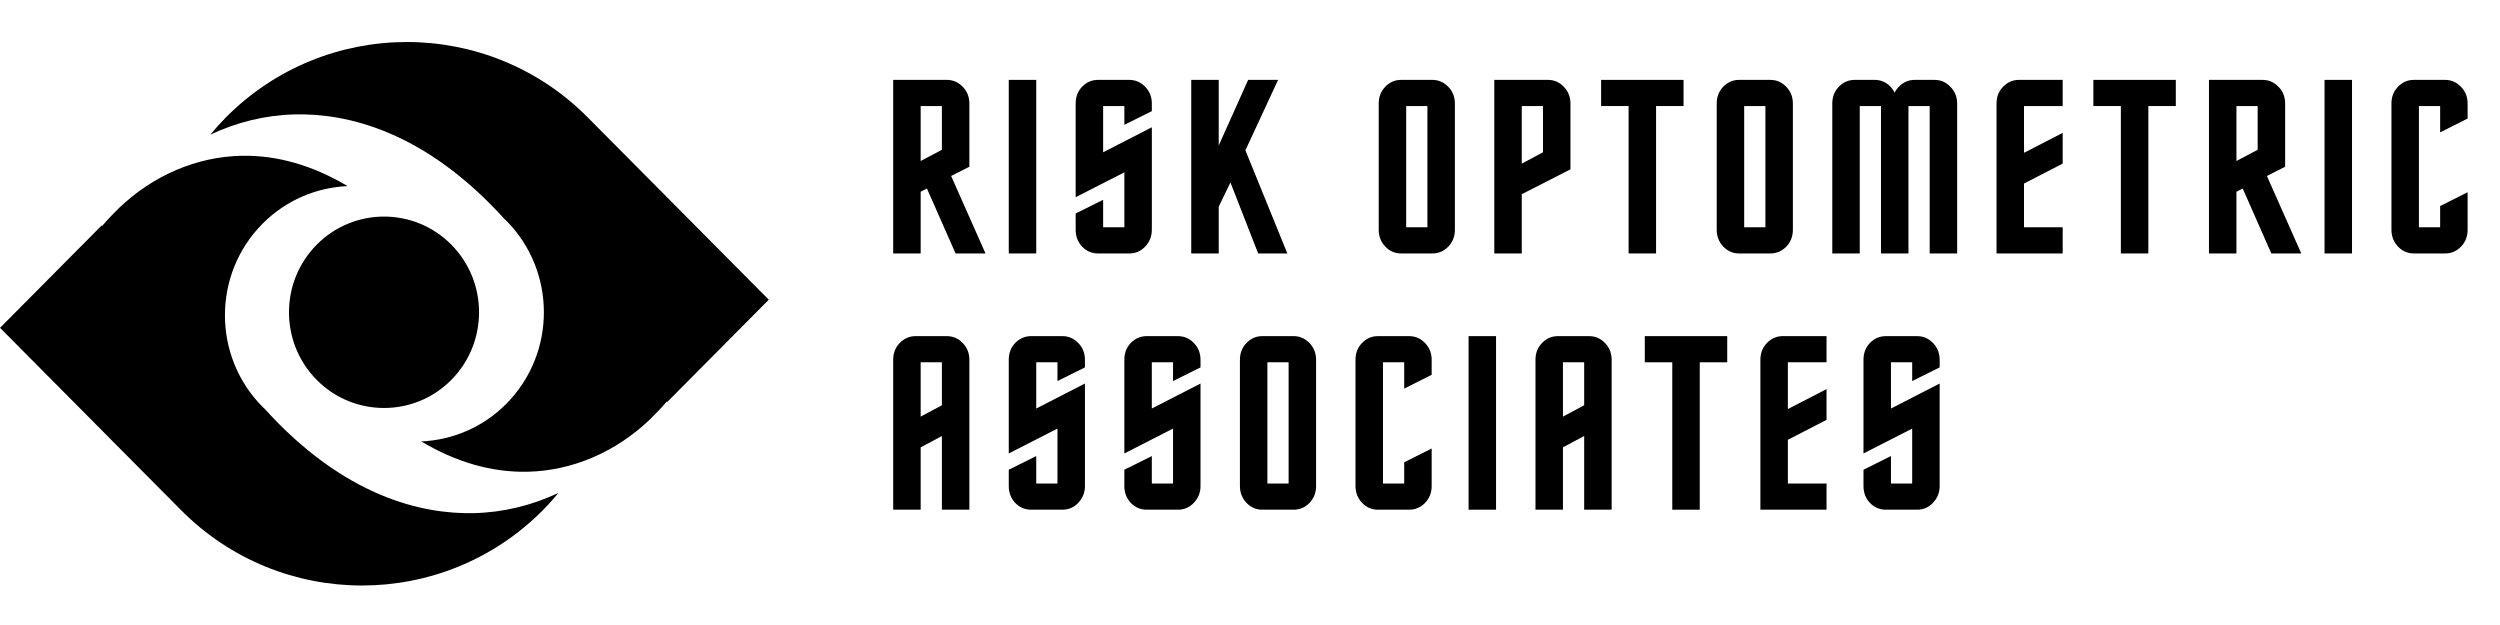
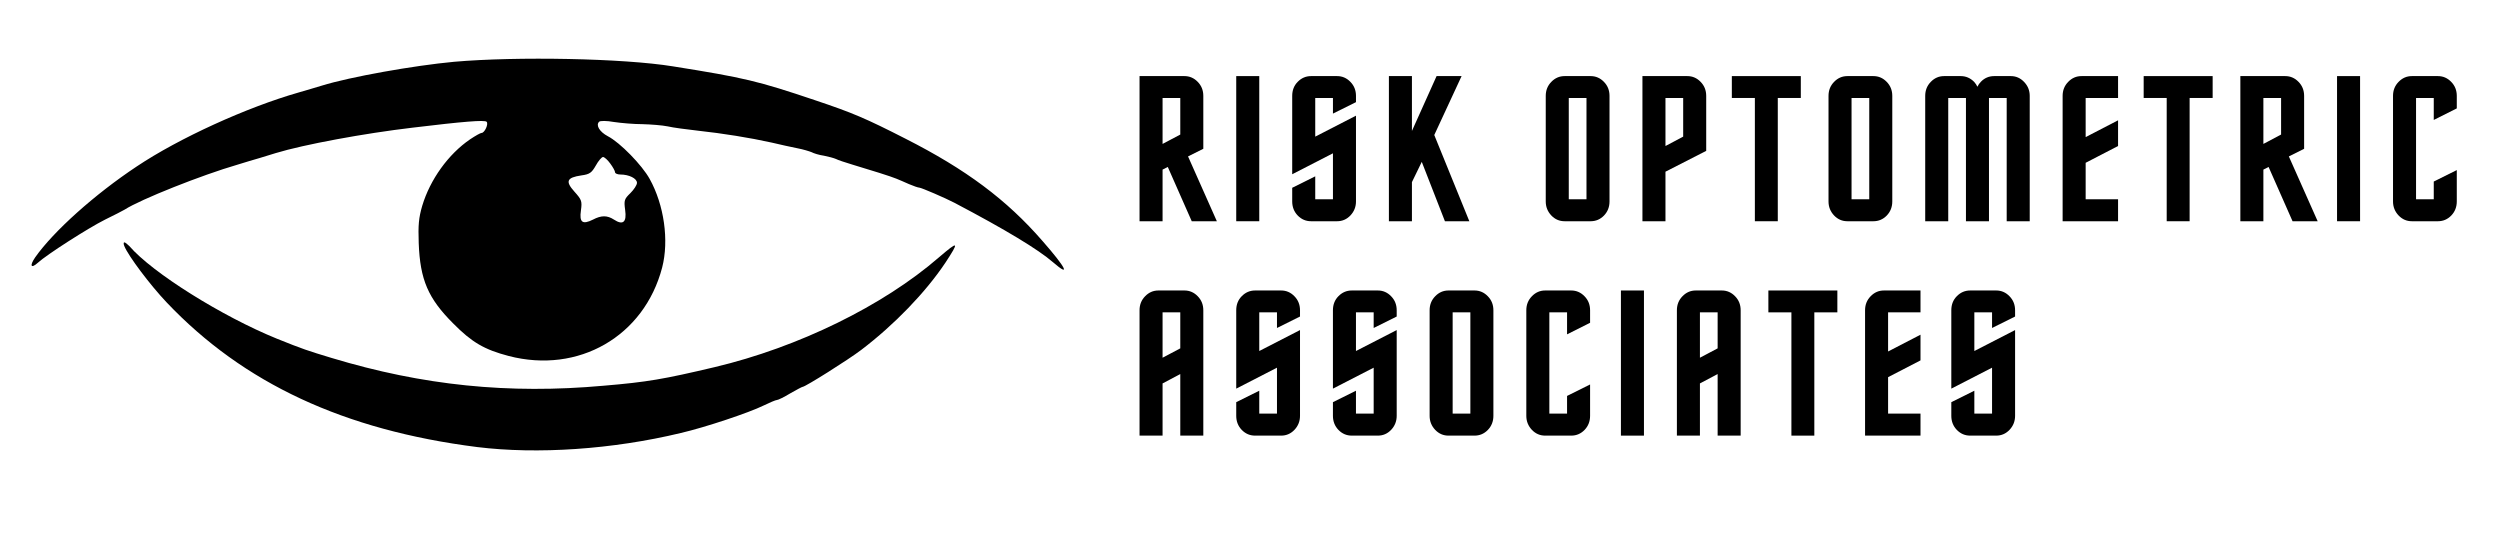
- <svg xmlns="http://www.w3.org/2000/svg" width="400" zoomAndPan="magnify" viewBox="0 0 300 75" height="100" preserveAspectRatio="xMidYMid meet" version="1.0">
+ <svg xmlns="http://www.w3.org/2000/svg" width="450" zoomAndPan="magnify" viewBox="0 0 337.5 75" height="100" preserveAspectRatio="xMidYMid meet" version="1.0">
  <defs>
    <g />
-     <clipPath id="c8dc730f3c">
-       <path d="M 0 5 L 92.25 5 L 92.25 71 L 0 71 Z M 0 5 " clip-rule="nonzero" />
-     </clipPath>
  </defs>
-   <g clip-path="url(#c8dc730f3c)">
-     <path fill="#000000" d="M 38.016 29.352 C 33.566 33.828 33.566 41.117 38.016 45.598 C 42.465 50.078 49.703 50.078 54.148 45.598 C 58.598 41.117 58.598 33.828 54.148 29.348 C 49.703 24.867 42.465 24.871 38.016 29.352 Z M 65.145 61.223 C 65.809 60.555 66.43 59.859 67.02 59.145 C 63.852 60.641 60.414 61.492 56.891 61.574 C 50.715 61.727 41.328 59.656 31.688 48.984 C 31.633 48.93 31.566 48.883 31.508 48.824 C 25.488 42.762 25.488 32.902 31.508 26.844 C 34.336 23.996 37.996 22.5 41.707 22.332 C 37.57 19.863 33.266 18.598 28.941 18.695 C 23.555 18.816 18.371 21.066 14.316 24.93 L 13.5 25.75 C 13.078 26.191 12.656 26.633 12.262 27.109 L 12.199 27.059 L 0.004 39.34 L 21.734 61.223 C 33.703 73.277 53.176 73.273 65.145 61.223 Z M 70.523 14.082 L 92.254 35.965 L 80.059 48.246 L 79.996 48.195 C 79.602 48.672 79.184 49.113 78.758 49.555 L 77.945 50.375 C 73.887 54.238 68.703 56.488 63.316 56.609 C 58.992 56.707 54.688 55.441 50.551 52.973 C 54.262 52.805 57.926 51.309 60.75 48.465 C 66.77 42.402 66.77 32.543 60.754 26.48 C 60.695 26.422 60.629 26.375 60.57 26.32 C 50.93 15.648 41.543 13.578 35.367 13.73 C 31.844 13.812 28.406 14.664 25.238 16.16 C 25.828 15.445 26.449 14.75 27.113 14.082 C 39.082 2.031 58.555 2.027 70.523 14.082 " fill-opacity="1" fill-rule="nonzero" />
-   </g>
  <g fill="#000000" fill-opacity="1">
-     <g transform="translate(105.9795, 30.41382)">
+     <g transform="translate(152.7132, 29.86736)">
      <g>
-         <path d="M 8.688 0 L 5.25 -7.797 L 4.5 -7.406 L 4.5 0 L 1.203 0 L 1.203 -20.828 L 7.641 -20.828 C 8.379 -20.828 9.016 -20.551 9.547 -20 C 10.078 -19.457 10.344 -18.785 10.344 -17.984 L 10.344 -10.406 L 8.156 -9.297 L 12.281 0 Z M 7.047 -12.438 L 7.047 -17.688 L 4.5 -17.688 L 4.5 -11.094 Z M 7.047 -12.438 " />
+         <path d="M 8.172 0 L 4.938 -7.328 L 4.234 -6.969 L 4.234 0 L 1.125 0 L 1.125 -19.594 L 7.188 -19.594 C 7.883 -19.594 8.484 -19.332 8.984 -18.812 C 9.484 -18.301 9.734 -17.672 9.734 -16.922 L 9.734 -9.781 L 7.672 -8.75 L 11.562 0 Z M 6.625 -11.703 L 6.625 -16.641 L 4.234 -16.641 L 4.234 -10.438 Z M 6.625 -11.703 " />
      </g>
    </g>
  </g>
  <g fill="#000000" fill-opacity="1">
-     <g transform="translate(119.8487, 30.41382)">
+     <g transform="translate(165.7668, 29.86736)">
      <g>
-         <path d="M 1.203 0 L 1.203 -20.828 L 4.5 -20.828 L 4.5 0 Z M 1.203 0 " />
+         <path d="M 1.125 0 L 1.125 -19.594 L 4.234 -19.594 L 4.234 0 Z M 1.125 0 " />
      </g>
    </g>
  </g>
  <g fill="#000000" fill-opacity="1">
-     <g transform="translate(127.877, 30.41382)">
+     <g transform="translate(173.3231, 29.86736)">
      <g>
-         <path d="M 1.203 -17.984 C 1.203 -18.797 1.461 -19.473 1.984 -20.016 C 2.516 -20.555 3.148 -20.828 3.891 -20.828 L 7.641 -20.828 C 8.379 -20.828 9.016 -20.551 9.547 -20 C 10.078 -19.457 10.344 -18.785 10.344 -17.984 L 10.344 -17.078 L 7.047 -15.438 L 7.047 -17.688 L 4.5 -17.688 L 4.5 -12.141 L 10.344 -15.141 L 10.344 -2.844 C 10.344 -2.062 10.078 -1.391 9.547 -0.828 C 9.016 -0.273 8.379 0 7.641 0 L 3.891 0 C 3.148 0 2.516 -0.27 1.984 -0.812 C 1.461 -1.363 1.203 -2.039 1.203 -2.844 L 1.203 -4.797 L 4.5 -6.438 L 4.5 -3.141 L 7.047 -3.141 L 7.047 -9.734 L 1.203 -6.75 Z M 1.203 -17.984 " />
+         <path d="M 1.125 -16.922 C 1.125 -17.691 1.375 -18.328 1.875 -18.828 C 2.375 -19.336 2.973 -19.594 3.672 -19.594 L 7.188 -19.594 C 7.883 -19.594 8.484 -19.332 8.984 -18.812 C 9.484 -18.301 9.734 -17.672 9.734 -16.922 L 9.734 -16.078 L 6.625 -14.531 L 6.625 -16.641 L 4.234 -16.641 L 4.234 -11.422 L 9.734 -14.25 L 9.734 -2.672 C 9.734 -1.941 9.484 -1.312 8.984 -0.781 C 8.484 -0.258 7.883 0 7.188 0 L 3.672 0 C 2.973 0 2.375 -0.254 1.875 -0.766 C 1.375 -1.285 1.125 -1.922 1.125 -2.672 L 1.125 -4.516 L 4.234 -6.062 L 4.234 -2.969 L 6.625 -2.969 L 6.625 -9.172 L 1.125 -6.344 Z M 1.125 -16.922 " />
      </g>
    </g>
  </g>
  <g fill="#000000" fill-opacity="1">
-     <g transform="translate(141.7462, 30.41382)">
+     <g transform="translate(186.3767, 29.86736)">
      <g>
-         <path d="M 12.734 0 L 9.234 0 L 5.906 -8.516 L 4.5 -5.609 L 4.5 0 L 1.203 0 L 1.203 -20.828 L 4.5 -20.828 L 4.5 -12.953 L 8.031 -20.828 L 11.625 -20.828 L 7.703 -12.375 Z M 12.734 0 " />
+         <path d="M 11.984 0 L 8.688 0 L 5.562 -8.016 L 4.234 -5.281 L 4.234 0 L 1.125 0 L 1.125 -19.594 L 4.234 -19.594 L 4.234 -12.188 L 7.562 -19.594 L 10.938 -19.594 L 7.25 -11.641 Z M 11.984 0 " />
      </g>
    </g>
  </g>
  <g fill="#000000" fill-opacity="1">
-     <g transform="translate(156.2144, 30.41382)">
+     <g transform="translate(199.9942, 29.86736)">
      <g />
    </g>
  </g>
  <g fill="#000000" fill-opacity="1">
-     <g transform="translate(164.2427, 30.41382)">
+     <g transform="translate(207.5505, 29.86736)">
      <g>
-         <path d="M 10.344 -17.984 L 10.344 -2.844 C 10.344 -2.039 10.078 -1.363 9.547 -0.812 C 9.016 -0.27 8.379 0 7.641 0 L 3.891 0 C 3.148 0 2.516 -0.273 1.984 -0.828 C 1.461 -1.391 1.203 -2.062 1.203 -2.844 L 1.203 -17.984 C 1.203 -18.785 1.461 -19.457 1.984 -20 C 2.516 -20.551 3.148 -20.828 3.891 -20.828 L 7.641 -20.828 C 8.379 -20.828 9.016 -20.551 9.547 -20 C 10.078 -19.457 10.344 -18.785 10.344 -17.984 Z M 7.047 -3.141 L 7.047 -17.688 L 4.5 -17.688 L 4.5 -3.141 Z M 7.047 -3.141 " />
+         <path d="M 9.734 -16.922 L 9.734 -2.672 C 9.734 -1.922 9.484 -1.285 8.984 -0.766 C 8.484 -0.254 7.883 0 7.188 0 L 3.672 0 C 2.973 0 2.375 -0.258 1.875 -0.781 C 1.375 -1.312 1.125 -1.941 1.125 -2.672 L 1.125 -16.922 C 1.125 -17.672 1.375 -18.301 1.875 -18.812 C 2.375 -19.332 2.973 -19.594 3.672 -19.594 L 7.188 -19.594 C 7.883 -19.594 8.484 -19.332 8.984 -18.812 C 9.484 -18.301 9.734 -17.672 9.734 -16.922 Z M 6.625 -2.969 L 6.625 -16.641 L 4.234 -16.641 L 4.234 -2.969 Z M 6.625 -2.969 " />
      </g>
    </g>
  </g>
  <g fill="#000000" fill-opacity="1">
-     <g transform="translate(178.1119, 30.41382)">
+     <g transform="translate(220.6041, 29.86736)">
      <g>
-         <path d="M 7.047 -12.141 L 7.047 -17.688 L 4.5 -17.688 L 4.5 -10.781 Z M 4.5 0 L 1.203 0 L 1.203 -20.828 L 7.641 -20.828 C 8.379 -20.828 9.016 -20.551 9.547 -20 C 10.078 -19.457 10.344 -18.785 10.344 -17.984 L 10.344 -10.094 L 4.5 -7.109 Z M 4.5 0 " />
+         <path d="M 6.625 -11.422 L 6.625 -16.641 L 4.234 -16.641 L 4.234 -10.156 Z M 4.234 0 L 1.125 0 L 1.125 -19.594 L 7.188 -19.594 C 7.883 -19.594 8.484 -19.332 8.984 -18.812 C 9.484 -18.301 9.734 -17.672 9.734 -16.922 L 9.734 -9.5 L 4.234 -6.688 Z M 4.234 0 " />
      </g>
    </g>
  </g>
  <g fill="#000000" fill-opacity="1">
-     <g transform="translate(191.6815, 30.41382)">
+     <g transform="translate(233.3759, 29.86736)">
      <g>
-         <path d="M 3.75 0 L 3.75 -17.688 L 0.453 -17.688 L 0.453 -20.828 L 10.344 -20.828 L 10.344 -17.688 L 7.047 -17.688 L 7.047 0 Z M 3.75 0 " />
+         <path d="M 3.531 0 L 3.531 -16.641 L 0.422 -16.641 L 0.422 -19.594 L 9.734 -19.594 L 9.734 -16.641 L 6.625 -16.641 L 6.625 0 Z M 3.531 0 " />
      </g>
    </g>
  </g>
  <g fill="#000000" fill-opacity="1">
-     <g transform="translate(204.8019, 30.41382)">
+     <g transform="translate(245.7247, 29.86736)">
      <g>
-         <path d="M 10.344 -17.984 L 10.344 -2.844 C 10.344 -2.039 10.078 -1.363 9.547 -0.812 C 9.016 -0.27 8.379 0 7.641 0 L 3.891 0 C 3.148 0 2.516 -0.273 1.984 -0.828 C 1.461 -1.391 1.203 -2.062 1.203 -2.844 L 1.203 -17.984 C 1.203 -18.785 1.461 -19.457 1.984 -20 C 2.516 -20.551 3.148 -20.828 3.891 -20.828 L 7.641 -20.828 C 8.379 -20.828 9.016 -20.551 9.547 -20 C 10.078 -19.457 10.344 -18.785 10.344 -17.984 Z M 7.047 -3.141 L 7.047 -17.688 L 4.5 -17.688 L 4.5 -3.141 Z M 7.047 -3.141 " />
+         <path d="M 9.734 -16.922 L 9.734 -2.672 C 9.734 -1.922 9.484 -1.285 8.984 -0.766 C 8.484 -0.254 7.883 0 7.188 0 L 3.672 0 C 2.973 0 2.375 -0.258 1.875 -0.781 C 1.375 -1.312 1.125 -1.941 1.125 -2.672 L 1.125 -16.922 C 1.125 -17.672 1.375 -18.301 1.875 -18.812 C 2.375 -19.332 2.973 -19.594 3.672 -19.594 L 7.188 -19.594 C 7.883 -19.594 8.484 -19.332 8.984 -18.812 C 9.484 -18.301 9.734 -17.672 9.734 -16.922 Z M 6.625 -2.969 L 6.625 -16.641 L 4.234 -16.641 L 4.234 -2.969 Z M 6.625 -2.969 " />
      </g>
    </g>
  </g>
  <g fill="#000000" fill-opacity="1">
-     <g transform="translate(218.671, 30.41382)">
+     <g transform="translate(258.7784, 29.86736)">
      <g>
-         <path d="M 8.688 -19.297 C 8.812 -19.555 8.984 -19.797 9.203 -20.016 C 9.723 -20.555 10.352 -20.828 11.094 -20.828 L 13.484 -20.828 C 14.223 -20.828 14.859 -20.547 15.391 -19.984 C 15.922 -19.43 16.188 -18.766 16.188 -17.984 L 16.188 0 L 12.891 0 L 12.891 -17.688 L 10.344 -17.688 L 10.344 0 L 7.047 0 L 7.047 -17.688 L 4.5 -17.688 L 4.5 0 L 1.203 0 L 1.203 -17.984 C 1.203 -18.785 1.461 -19.457 1.984 -20 C 2.516 -20.551 3.148 -20.828 3.891 -20.828 L 6.297 -20.828 C 7.035 -20.828 7.676 -20.547 8.219 -19.984 C 8.414 -19.766 8.57 -19.535 8.688 -19.297 Z M 8.688 -19.297 " />
+         <path d="M 8.172 -18.156 C 8.285 -18.406 8.445 -18.633 8.656 -18.844 C 9.145 -19.344 9.738 -19.594 10.438 -19.594 L 12.688 -19.594 C 13.383 -19.594 13.984 -19.328 14.484 -18.797 C 14.984 -18.273 15.234 -17.648 15.234 -16.922 L 15.234 0 L 12.125 0 L 12.125 -16.641 L 9.734 -16.641 L 9.734 0 L 6.625 0 L 6.625 -16.641 L 4.234 -16.641 L 4.234 0 L 1.125 0 L 1.125 -16.922 C 1.125 -17.672 1.375 -18.301 1.875 -18.812 C 2.375 -19.332 2.973 -19.594 3.672 -19.594 L 5.922 -19.594 C 6.617 -19.594 7.223 -19.332 7.734 -18.812 C 7.922 -18.602 8.066 -18.383 8.172 -18.156 Z M 8.172 -18.156 " />
      </g>
    </g>
  </g>
  <g fill="#000000" fill-opacity="1">
-     <g transform="translate(238.381, 30.41382)">
+     <g transform="translate(277.3295, 29.86736)">
      <g>
-         <path d="M 9.141 -17.688 L 4.5 -17.688 L 4.5 -12.078 L 9.141 -14.469 L 9.141 -10.781 L 4.5 -8.391 L 4.5 -3.141 L 9.141 -3.141 L 9.141 0 L 1.203 0 L 1.203 -17.984 C 1.203 -18.785 1.461 -19.457 1.984 -20 C 2.516 -20.551 3.148 -20.828 3.891 -20.828 L 9.141 -20.828 Z M 9.141 -17.688 " />
+         <path d="M 8.609 -16.641 L 4.234 -16.641 L 4.234 -11.359 L 8.609 -13.625 L 8.609 -10.156 L 4.234 -7.891 L 4.234 -2.969 L 8.609 -2.969 L 8.609 0 L 1.125 0 L 1.125 -16.922 C 1.125 -17.672 1.375 -18.301 1.875 -18.812 C 2.375 -19.332 2.973 -19.594 3.672 -19.594 L 8.609 -19.594 Z M 8.609 -16.641 " />
      </g>
    </g>
  </g>
  <g fill="#000000" fill-opacity="1">
-     <g transform="translate(250.7526, 30.41382)">
+     <g transform="translate(288.9735, 29.86736)">
      <g>
-         <path d="M 3.75 0 L 3.75 -17.688 L 0.453 -17.688 L 0.453 -20.828 L 10.344 -20.828 L 10.344 -17.688 L 7.047 -17.688 L 7.047 0 Z M 3.75 0 " />
+         <path d="M 3.531 0 L 3.531 -16.641 L 0.422 -16.641 L 0.422 -19.594 L 9.734 -19.594 L 9.734 -16.641 L 6.625 -16.641 L 6.625 0 Z M 3.531 0 " />
      </g>
    </g>
  </g>
  <g fill="#000000" fill-opacity="1">
-     <g transform="translate(263.8729, 30.41382)">
+     <g transform="translate(301.3224, 29.86736)">
      <g>
-         <path d="M 8.688 0 L 5.25 -7.797 L 4.5 -7.406 L 4.5 0 L 1.203 0 L 1.203 -20.828 L 7.641 -20.828 C 8.379 -20.828 9.016 -20.551 9.547 -20 C 10.078 -19.457 10.344 -18.785 10.344 -17.984 L 10.344 -10.406 L 8.156 -9.297 L 12.281 0 Z M 7.047 -12.438 L 7.047 -17.688 L 4.5 -17.688 L 4.5 -11.094 Z M 7.047 -12.438 " />
+         <path d="M 8.172 0 L 4.938 -7.328 L 4.234 -6.969 L 4.234 0 L 1.125 0 L 1.125 -19.594 L 7.188 -19.594 C 7.883 -19.594 8.484 -19.332 8.984 -18.812 C 9.484 -18.301 9.734 -17.672 9.734 -16.922 L 9.734 -9.781 L 7.672 -8.75 L 11.562 0 Z M 6.625 -11.703 L 6.625 -16.641 L 4.234 -16.641 L 4.234 -10.438 Z M 6.625 -11.703 " />
      </g>
    </g>
  </g>
  <g fill="#000000" fill-opacity="1">
-     <g transform="translate(277.7421, 30.41382)">
+     <g transform="translate(314.3761, 29.86736)">
      <g>
-         <path d="M 1.203 0 L 1.203 -20.828 L 4.5 -20.828 L 4.5 0 Z M 1.203 0 " />
+         <path d="M 1.125 0 L 1.125 -19.594 L 4.234 -19.594 L 4.234 0 Z M 1.125 0 " />
      </g>
    </g>
  </g>
  <g fill="#000000" fill-opacity="1">
-     <g transform="translate(285.7704, 30.41382)">
+     <g transform="translate(321.9323, 29.86736)">
      <g>
-         <path d="M 7.047 -5.688 L 10.344 -7.344 L 10.344 -2.844 C 10.344 -2.039 10.078 -1.363 9.547 -0.812 C 9.016 -0.27 8.379 0 7.641 0 L 3.891 0 C 3.148 0 2.516 -0.273 1.984 -0.828 C 1.461 -1.391 1.203 -2.062 1.203 -2.844 L 1.203 -17.984 C 1.203 -18.785 1.461 -19.457 1.984 -20 C 2.516 -20.551 3.148 -20.828 3.891 -20.828 L 7.641 -20.828 C 8.379 -20.828 9.016 -20.551 9.547 -20 C 10.078 -19.457 10.344 -18.785 10.344 -17.984 L 10.344 -16.188 L 7.047 -14.531 L 7.047 -17.688 L 4.5 -17.688 L 4.5 -3.141 L 7.047 -3.141 Z M 7.047 -5.688 " />
+         <path d="M 6.625 -5.359 L 9.734 -6.906 L 9.734 -2.672 C 9.734 -1.922 9.484 -1.285 8.984 -0.766 C 8.484 -0.254 7.883 0 7.188 0 L 3.672 0 C 2.973 0 2.375 -0.258 1.875 -0.781 C 1.375 -1.312 1.125 -1.941 1.125 -2.672 L 1.125 -16.922 C 1.125 -17.672 1.375 -18.301 1.875 -18.812 C 2.375 -19.332 2.973 -19.594 3.672 -19.594 L 7.188 -19.594 C 7.883 -19.594 8.484 -19.332 8.984 -18.812 C 9.484 -18.301 9.734 -17.672 9.734 -16.922 L 9.734 -15.234 L 6.625 -13.672 L 6.625 -16.641 L 4.234 -16.641 L 4.234 -2.969 L 6.625 -2.969 Z M 6.625 -5.359 " />
      </g>
    </g>
  </g>
  <g fill="#000000" fill-opacity="1">
-     <g transform="translate(299.3389, 30.41382)">
+     <g transform="translate(334.703, 29.86736)">
      <g />
    </g>
  </g>
  <g fill="#000000" fill-opacity="1">
-     <g transform="translate(105.9795, 61.16382)">
+     <g transform="translate(152.7132, 58.80925)">
      <g>
-         <path d="M 1.203 0 L 1.203 -17.984 C 1.203 -18.785 1.461 -19.457 1.984 -20 C 2.516 -20.551 3.148 -20.828 3.891 -20.828 L 7.641 -20.828 C 8.379 -20.828 9.016 -20.551 9.547 -20 C 10.078 -19.457 10.344 -18.785 10.344 -17.984 L 10.344 0 L 7.047 0 L 7.047 -8.844 L 4.5 -7.484 L 4.5 0 Z M 4.5 -11.172 L 7.047 -12.531 L 7.047 -17.688 L 4.5 -17.688 Z M 4.5 -11.172 " />
+         <path d="M 1.125 0 L 1.125 -16.922 C 1.125 -17.672 1.375 -18.301 1.875 -18.812 C 2.375 -19.332 2.973 -19.594 3.672 -19.594 L 7.188 -19.594 C 7.883 -19.594 8.484 -19.332 8.984 -18.812 C 9.484 -18.301 9.734 -17.672 9.734 -16.922 L 9.734 0 L 6.625 0 L 6.625 -8.312 L 4.234 -7.047 L 4.234 0 Z M 4.234 -10.516 L 6.625 -11.781 L 6.625 -16.641 L 4.234 -16.641 Z M 4.234 -10.516 " />
      </g>
    </g>
  </g>
  <g fill="#000000" fill-opacity="1">
-     <g transform="translate(119.8487, 61.16382)">
+     <g transform="translate(165.7668, 58.80925)">
      <g>
-         <path d="M 1.203 -17.984 C 1.203 -18.797 1.461 -19.473 1.984 -20.016 C 2.516 -20.555 3.148 -20.828 3.891 -20.828 L 7.641 -20.828 C 8.379 -20.828 9.016 -20.551 9.547 -20 C 10.078 -19.457 10.344 -18.785 10.344 -17.984 L 10.344 -17.078 L 7.047 -15.438 L 7.047 -17.688 L 4.5 -17.688 L 4.5 -12.141 L 10.344 -15.141 L 10.344 -2.844 C 10.344 -2.062 10.078 -1.391 9.547 -0.828 C 9.016 -0.273 8.379 0 7.641 0 L 3.891 0 C 3.148 0 2.516 -0.27 1.984 -0.812 C 1.461 -1.363 1.203 -2.039 1.203 -2.844 L 1.203 -4.797 L 4.5 -6.438 L 4.5 -3.141 L 7.047 -3.141 L 7.047 -9.734 L 1.203 -6.75 Z M 1.203 -17.984 " />
+         <path d="M 1.125 -16.922 C 1.125 -17.691 1.375 -18.328 1.875 -18.828 C 2.375 -19.336 2.973 -19.594 3.672 -19.594 L 7.188 -19.594 C 7.883 -19.594 8.484 -19.332 8.984 -18.812 C 9.484 -18.301 9.734 -17.672 9.734 -16.922 L 9.734 -16.078 L 6.625 -14.531 L 6.625 -16.641 L 4.234 -16.641 L 4.234 -11.422 L 9.734 -14.25 L 9.734 -2.672 C 9.734 -1.941 9.484 -1.312 8.984 -0.781 C 8.484 -0.258 7.883 0 7.188 0 L 3.672 0 C 2.973 0 2.375 -0.254 1.875 -0.766 C 1.375 -1.285 1.125 -1.922 1.125 -2.672 L 1.125 -4.516 L 4.234 -6.062 L 4.234 -2.969 L 6.625 -2.969 L 6.625 -9.172 L 1.125 -6.344 Z M 1.125 -16.922 " />
      </g>
    </g>
  </g>
  <g fill="#000000" fill-opacity="1">
-     <g transform="translate(133.7178, 61.16382)">
+     <g transform="translate(178.8205, 58.80925)">
      <g>
-         <path d="M 1.203 -17.984 C 1.203 -18.797 1.461 -19.473 1.984 -20.016 C 2.516 -20.555 3.148 -20.828 3.891 -20.828 L 7.641 -20.828 C 8.379 -20.828 9.016 -20.551 9.547 -20 C 10.078 -19.457 10.344 -18.785 10.344 -17.984 L 10.344 -17.078 L 7.047 -15.438 L 7.047 -17.688 L 4.5 -17.688 L 4.5 -12.141 L 10.344 -15.141 L 10.344 -2.844 C 10.344 -2.062 10.078 -1.391 9.547 -0.828 C 9.016 -0.273 8.379 0 7.641 0 L 3.891 0 C 3.148 0 2.516 -0.27 1.984 -0.812 C 1.461 -1.363 1.203 -2.039 1.203 -2.844 L 1.203 -4.797 L 4.5 -6.438 L 4.5 -3.141 L 7.047 -3.141 L 7.047 -9.734 L 1.203 -6.75 Z M 1.203 -17.984 " />
+         <path d="M 1.125 -16.922 C 1.125 -17.691 1.375 -18.328 1.875 -18.828 C 2.375 -19.336 2.973 -19.594 3.672 -19.594 L 7.188 -19.594 C 7.883 -19.594 8.484 -19.332 8.984 -18.812 C 9.484 -18.301 9.734 -17.672 9.734 -16.922 L 9.734 -16.078 L 6.625 -14.531 L 6.625 -16.641 L 4.234 -16.641 L 4.234 -11.422 L 9.734 -14.25 L 9.734 -2.672 C 9.734 -1.941 9.484 -1.312 8.984 -0.781 C 8.484 -0.258 7.883 0 7.188 0 L 3.672 0 C 2.973 0 2.375 -0.254 1.875 -0.766 C 1.375 -1.285 1.125 -1.922 1.125 -2.672 L 1.125 -4.516 L 4.234 -6.062 L 4.234 -2.969 L 6.625 -2.969 L 6.625 -9.172 L 1.125 -6.344 Z M 1.125 -16.922 " />
      </g>
    </g>
  </g>
  <g fill="#000000" fill-opacity="1">
-     <g transform="translate(147.587, 61.16382)">
+     <g transform="translate(191.8741, 58.80925)">
      <g>
-         <path d="M 10.344 -17.984 L 10.344 -2.844 C 10.344 -2.039 10.078 -1.363 9.547 -0.812 C 9.016 -0.27 8.379 0 7.641 0 L 3.891 0 C 3.148 0 2.516 -0.273 1.984 -0.828 C 1.461 -1.391 1.203 -2.062 1.203 -2.844 L 1.203 -17.984 C 1.203 -18.785 1.461 -19.457 1.984 -20 C 2.516 -20.551 3.148 -20.828 3.891 -20.828 L 7.641 -20.828 C 8.379 -20.828 9.016 -20.551 9.547 -20 C 10.078 -19.457 10.344 -18.785 10.344 -17.984 Z M 7.047 -3.141 L 7.047 -17.688 L 4.5 -17.688 L 4.5 -3.141 Z M 7.047 -3.141 " />
+         <path d="M 9.734 -16.922 L 9.734 -2.672 C 9.734 -1.922 9.484 -1.285 8.984 -0.766 C 8.484 -0.254 7.883 0 7.188 0 L 3.672 0 C 2.973 0 2.375 -0.258 1.875 -0.781 C 1.375 -1.312 1.125 -1.941 1.125 -2.672 L 1.125 -16.922 C 1.125 -17.672 1.375 -18.301 1.875 -18.812 C 2.375 -19.332 2.973 -19.594 3.672 -19.594 L 7.188 -19.594 C 7.883 -19.594 8.484 -19.332 8.984 -18.812 C 9.484 -18.301 9.734 -17.672 9.734 -16.922 Z M 6.625 -2.969 L 6.625 -16.641 L 4.234 -16.641 L 4.234 -2.969 Z M 6.625 -2.969 " />
      </g>
    </g>
  </g>
  <g fill="#000000" fill-opacity="1">
-     <g transform="translate(161.4562, 61.16382)">
+     <g transform="translate(204.9278, 58.80925)">
      <g>
-         <path d="M 7.047 -5.688 L 10.344 -7.344 L 10.344 -2.844 C 10.344 -2.039 10.078 -1.363 9.547 -0.812 C 9.016 -0.27 8.379 0 7.641 0 L 3.891 0 C 3.148 0 2.516 -0.273 1.984 -0.828 C 1.461 -1.391 1.203 -2.062 1.203 -2.844 L 1.203 -17.984 C 1.203 -18.785 1.461 -19.457 1.984 -20 C 2.516 -20.551 3.148 -20.828 3.891 -20.828 L 7.641 -20.828 C 8.379 -20.828 9.016 -20.551 9.547 -20 C 10.078 -19.457 10.344 -18.785 10.344 -17.984 L 10.344 -16.188 L 7.047 -14.531 L 7.047 -17.688 L 4.5 -17.688 L 4.5 -3.141 L 7.047 -3.141 Z M 7.047 -5.688 " />
+         <path d="M 6.625 -5.359 L 9.734 -6.906 L 9.734 -2.672 C 9.734 -1.922 9.484 -1.285 8.984 -0.766 C 8.484 -0.254 7.883 0 7.188 0 L 3.672 0 C 2.973 0 2.375 -0.258 1.875 -0.781 C 1.375 -1.312 1.125 -1.941 1.125 -2.672 L 1.125 -16.922 C 1.125 -17.672 1.375 -18.301 1.875 -18.812 C 2.375 -19.332 2.973 -19.594 3.672 -19.594 L 7.188 -19.594 C 7.883 -19.594 8.484 -19.332 8.984 -18.812 C 9.484 -18.301 9.734 -17.672 9.734 -16.922 L 9.734 -15.234 L 6.625 -13.672 L 6.625 -16.641 L 4.234 -16.641 L 4.234 -2.969 L 6.625 -2.969 Z M 6.625 -5.359 " />
      </g>
    </g>
  </g>
  <g fill="#000000" fill-opacity="1">
-     <g transform="translate(175.0258, 61.16382)">
+     <g transform="translate(217.6995, 58.80925)">
      <g>
-         <path d="M 1.203 0 L 1.203 -20.828 L 4.5 -20.828 L 4.5 0 Z M 1.203 0 " />
+         <path d="M 1.125 0 L 1.125 -19.594 L 4.234 -19.594 L 4.234 0 Z M 1.125 0 " />
      </g>
    </g>
  </g>
  <g fill="#000000" fill-opacity="1">
-     <g transform="translate(183.0541, 61.16382)">
+     <g transform="translate(225.2558, 58.80925)">
      <g>
-         <path d="M 1.203 0 L 1.203 -17.984 C 1.203 -18.785 1.461 -19.457 1.984 -20 C 2.516 -20.551 3.148 -20.828 3.891 -20.828 L 7.641 -20.828 C 8.379 -20.828 9.016 -20.551 9.547 -20 C 10.078 -19.457 10.344 -18.785 10.344 -17.984 L 10.344 0 L 7.047 0 L 7.047 -8.844 L 4.5 -7.484 L 4.5 0 Z M 4.5 -11.172 L 7.047 -12.531 L 7.047 -17.688 L 4.5 -17.688 Z M 4.5 -11.172 " />
+         <path d="M 1.125 0 L 1.125 -16.922 C 1.125 -17.672 1.375 -18.301 1.875 -18.812 C 2.375 -19.332 2.973 -19.594 3.672 -19.594 L 7.188 -19.594 C 7.883 -19.594 8.484 -19.332 8.984 -18.812 C 9.484 -18.301 9.734 -17.672 9.734 -16.922 L 9.734 0 L 6.625 0 L 6.625 -8.312 L 4.234 -7.047 L 4.234 0 Z M 4.234 -10.516 L 6.625 -11.781 L 6.625 -16.641 L 4.234 -16.641 Z M 4.234 -10.516 " />
      </g>
    </g>
  </g>
  <g fill="#000000" fill-opacity="1">
-     <g transform="translate(196.9233, 61.16382)">
+     <g transform="translate(238.3094, 58.80925)">
      <g>
-         <path d="M 3.75 0 L 3.75 -17.688 L 0.453 -17.688 L 0.453 -20.828 L 10.344 -20.828 L 10.344 -17.688 L 7.047 -17.688 L 7.047 0 Z M 3.75 0 " />
+         <path d="M 3.531 0 L 3.531 -16.641 L 0.422 -16.641 L 0.422 -19.594 L 9.734 -19.594 L 9.734 -16.641 L 6.625 -16.641 L 6.625 0 Z M 3.531 0 " />
      </g>
    </g>
  </g>
  <g fill="#000000" fill-opacity="1">
-     <g transform="translate(210.0437, 61.16382)">
+     <g transform="translate(250.6583, 58.80925)">
      <g>
-         <path d="M 9.141 -17.688 L 4.5 -17.688 L 4.5 -12.078 L 9.141 -14.469 L 9.141 -10.781 L 4.5 -8.391 L 4.5 -3.141 L 9.141 -3.141 L 9.141 0 L 1.203 0 L 1.203 -17.984 C 1.203 -18.785 1.461 -19.457 1.984 -20 C 2.516 -20.551 3.148 -20.828 3.891 -20.828 L 9.141 -20.828 Z M 9.141 -17.688 " />
+         <path d="M 8.609 -16.641 L 4.234 -16.641 L 4.234 -11.359 L 8.609 -13.625 L 8.609 -10.156 L 4.234 -7.891 L 4.234 -2.969 L 8.609 -2.969 L 8.609 0 L 1.125 0 L 1.125 -16.922 C 1.125 -17.672 1.375 -18.301 1.875 -18.812 C 2.375 -19.332 2.973 -19.594 3.672 -19.594 L 8.609 -19.594 Z M 8.609 -16.641 " />
      </g>
    </g>
  </g>
  <g fill="#000000" fill-opacity="1">
-     <g transform="translate(222.4152, 61.16382)">
+     <g transform="translate(262.3024, 58.80925)">
      <g>
-         <path d="M 1.203 -17.984 C 1.203 -18.797 1.461 -19.473 1.984 -20.016 C 2.516 -20.555 3.148 -20.828 3.891 -20.828 L 7.641 -20.828 C 8.379 -20.828 9.016 -20.551 9.547 -20 C 10.078 -19.457 10.344 -18.785 10.344 -17.984 L 10.344 -17.078 L 7.047 -15.438 L 7.047 -17.688 L 4.5 -17.688 L 4.5 -12.141 L 10.344 -15.141 L 10.344 -2.844 C 10.344 -2.062 10.078 -1.391 9.547 -0.828 C 9.016 -0.273 8.379 0 7.641 0 L 3.891 0 C 3.148 0 2.516 -0.27 1.984 -0.812 C 1.461 -1.363 1.203 -2.039 1.203 -2.844 L 1.203 -4.797 L 4.5 -6.438 L 4.5 -3.141 L 7.047 -3.141 L 7.047 -9.734 L 1.203 -6.75 Z M 1.203 -17.984 " />
+         <path d="M 1.125 -16.922 C 1.125 -17.691 1.375 -18.328 1.875 -18.828 C 2.375 -19.336 2.973 -19.594 3.672 -19.594 L 7.188 -19.594 C 7.883 -19.594 8.484 -19.332 8.984 -18.812 C 9.484 -18.301 9.734 -17.672 9.734 -16.922 L 9.734 -16.078 L 6.625 -14.531 L 6.625 -16.641 L 4.234 -16.641 L 4.234 -11.422 L 9.734 -14.25 L 9.734 -2.672 C 9.734 -1.941 9.484 -1.312 8.984 -0.781 C 8.484 -0.258 7.883 0 7.188 0 L 3.672 0 C 2.973 0 2.375 -0.254 1.875 -0.766 C 1.375 -1.285 1.125 -1.922 1.125 -2.672 L 1.125 -4.516 L 4.234 -6.062 L 4.234 -2.969 L 6.625 -2.969 L 6.625 -9.172 L 1.125 -6.344 Z M 1.125 -16.922 " />
      </g>
    </g>
  </g>
+   <path fill="#000000" d="M 61.316 8.34 C 55.879 8.844 47.25 10.379 43.438 11.562 C 42.699 11.801 41.312 12.184 40.336 12.48 C 33.305 14.488 24.172 18.656 18.469 22.465 C 12.766 26.25 7.238 31.215 4.758 34.73 C 3.961 35.883 4.168 36.324 5.113 35.469 C 6.266 34.406 11.879 30.801 14.184 29.648 C 15.395 29.055 16.605 28.438 16.844 28.289 C 18.941 26.93 27.273 23.617 32.062 22.23 C 33.035 21.934 34.367 21.52 35.016 21.344 C 35.668 21.137 36.672 20.84 37.234 20.664 C 41.016 19.512 49.172 18.004 55.703 17.234 C 62.527 16.41 65.422 16.172 65.691 16.438 C 65.984 16.734 65.422 17.945 65.012 17.945 C 64.863 17.945 64.184 18.328 63.473 18.801 C 60.52 20.812 58.066 24.238 57 27.785 C 56.527 29.41 56.441 30.387 56.527 32.809 C 56.707 37.773 57.801 40.285 61.168 43.652 C 63.711 46.227 65.395 47.199 68.676 48.059 C 78.102 50.508 86.965 45.398 89.391 36.117 C 90.336 32.453 89.656 27.668 87.703 24.152 C 86.672 22.289 83.715 19.246 82.059 18.391 C 80.938 17.797 80.406 16.91 80.879 16.438 C 81.027 16.289 81.883 16.289 82.887 16.469 C 83.863 16.617 85.605 16.762 86.73 16.762 C 87.883 16.793 89.391 16.91 90.129 17.059 C 90.867 17.234 92.727 17.473 94.266 17.648 C 97.543 18.004 101.238 18.594 104.164 19.246 C 105.316 19.512 106.852 19.867 107.652 20.016 C 108.418 20.16 109.277 20.426 109.57 20.547 C 109.836 20.695 110.574 20.93 111.227 21.02 C 111.848 21.137 112.586 21.344 112.852 21.461 C 113.117 21.609 114.121 21.934 115.098 22.23 C 117.578 22.969 120.297 23.824 121.008 24.121 C 121.332 24.238 122.102 24.594 122.723 24.859 C 123.34 25.125 123.961 25.332 124.109 25.332 C 124.375 25.332 127.656 26.75 128.84 27.371 C 135.754 31.008 140.156 33.668 142.164 35.41 C 144.59 37.508 143.938 36.18 140.746 32.543 C 135.902 26.957 130.375 22.852 122.277 18.742 C 116.84 15.965 115.098 15.227 110.074 13.543 C 102.273 10.914 100.5 10.5 90.867 8.961 C 84.16 7.867 69.738 7.602 61.316 8.34 Z M 82.387 22.082 C 82.738 22.555 83.035 23.086 83.035 23.266 C 83.035 23.414 83.359 23.559 83.746 23.559 C 84.926 23.559 85.992 24.094 85.992 24.684 C 85.992 24.977 85.578 25.598 85.105 26.07 C 84.277 26.871 84.219 27.047 84.395 28.348 C 84.633 30 84.098 30.445 82.887 29.648 C 81.973 29.055 81.176 29.055 80.051 29.648 C 78.633 30.355 78.188 30.031 78.426 28.406 C 78.602 27.137 78.516 26.957 77.539 25.863 C 76.297 24.477 76.504 23.973 78.484 23.68 C 79.609 23.531 79.875 23.324 80.434 22.348 C 80.789 21.699 81.234 21.195 81.41 21.195 C 81.586 21.195 82.031 21.582 82.387 22.082 Z M 82.387 22.082 " fill-opacity="1" fill-rule="nonzero" />
+   <path fill="#000000" d="M 16.785 33.223 C 17.316 34.551 20.301 38.512 22.488 40.816 C 32.859 51.75 46.453 58.074 64.418 60.352 C 72.516 61.355 82.68 60.676 91.902 58.457 C 95.211 57.691 101.121 55.711 103.039 54.766 C 103.898 54.352 104.727 53.996 104.902 53.996 C 105.051 53.996 105.848 53.613 106.676 53.109 C 107.504 52.637 108.27 52.223 108.359 52.223 C 108.715 52.223 114.535 48.559 116.277 47.23 C 120.742 43.832 124.938 39.488 127.625 35.469 C 129.547 32.543 129.43 32.453 126.738 34.758 C 119.234 41.262 107.797 46.875 96.48 49.562 C 89.594 51.188 87.41 51.574 81.469 52.074 C 68.676 53.227 57.09 52.047 44.77 48.324 C 41.547 47.348 40.898 47.141 37.379 45.723 C 29.965 42.707 20.566 36.828 17.465 33.223 C 17.199 32.957 16.902 32.719 16.785 32.719 C 16.668 32.719 16.668 32.957 16.785 33.223 Z M 16.785 33.223 " fill-opacity="1" fill-rule="nonzero" />
</svg>
